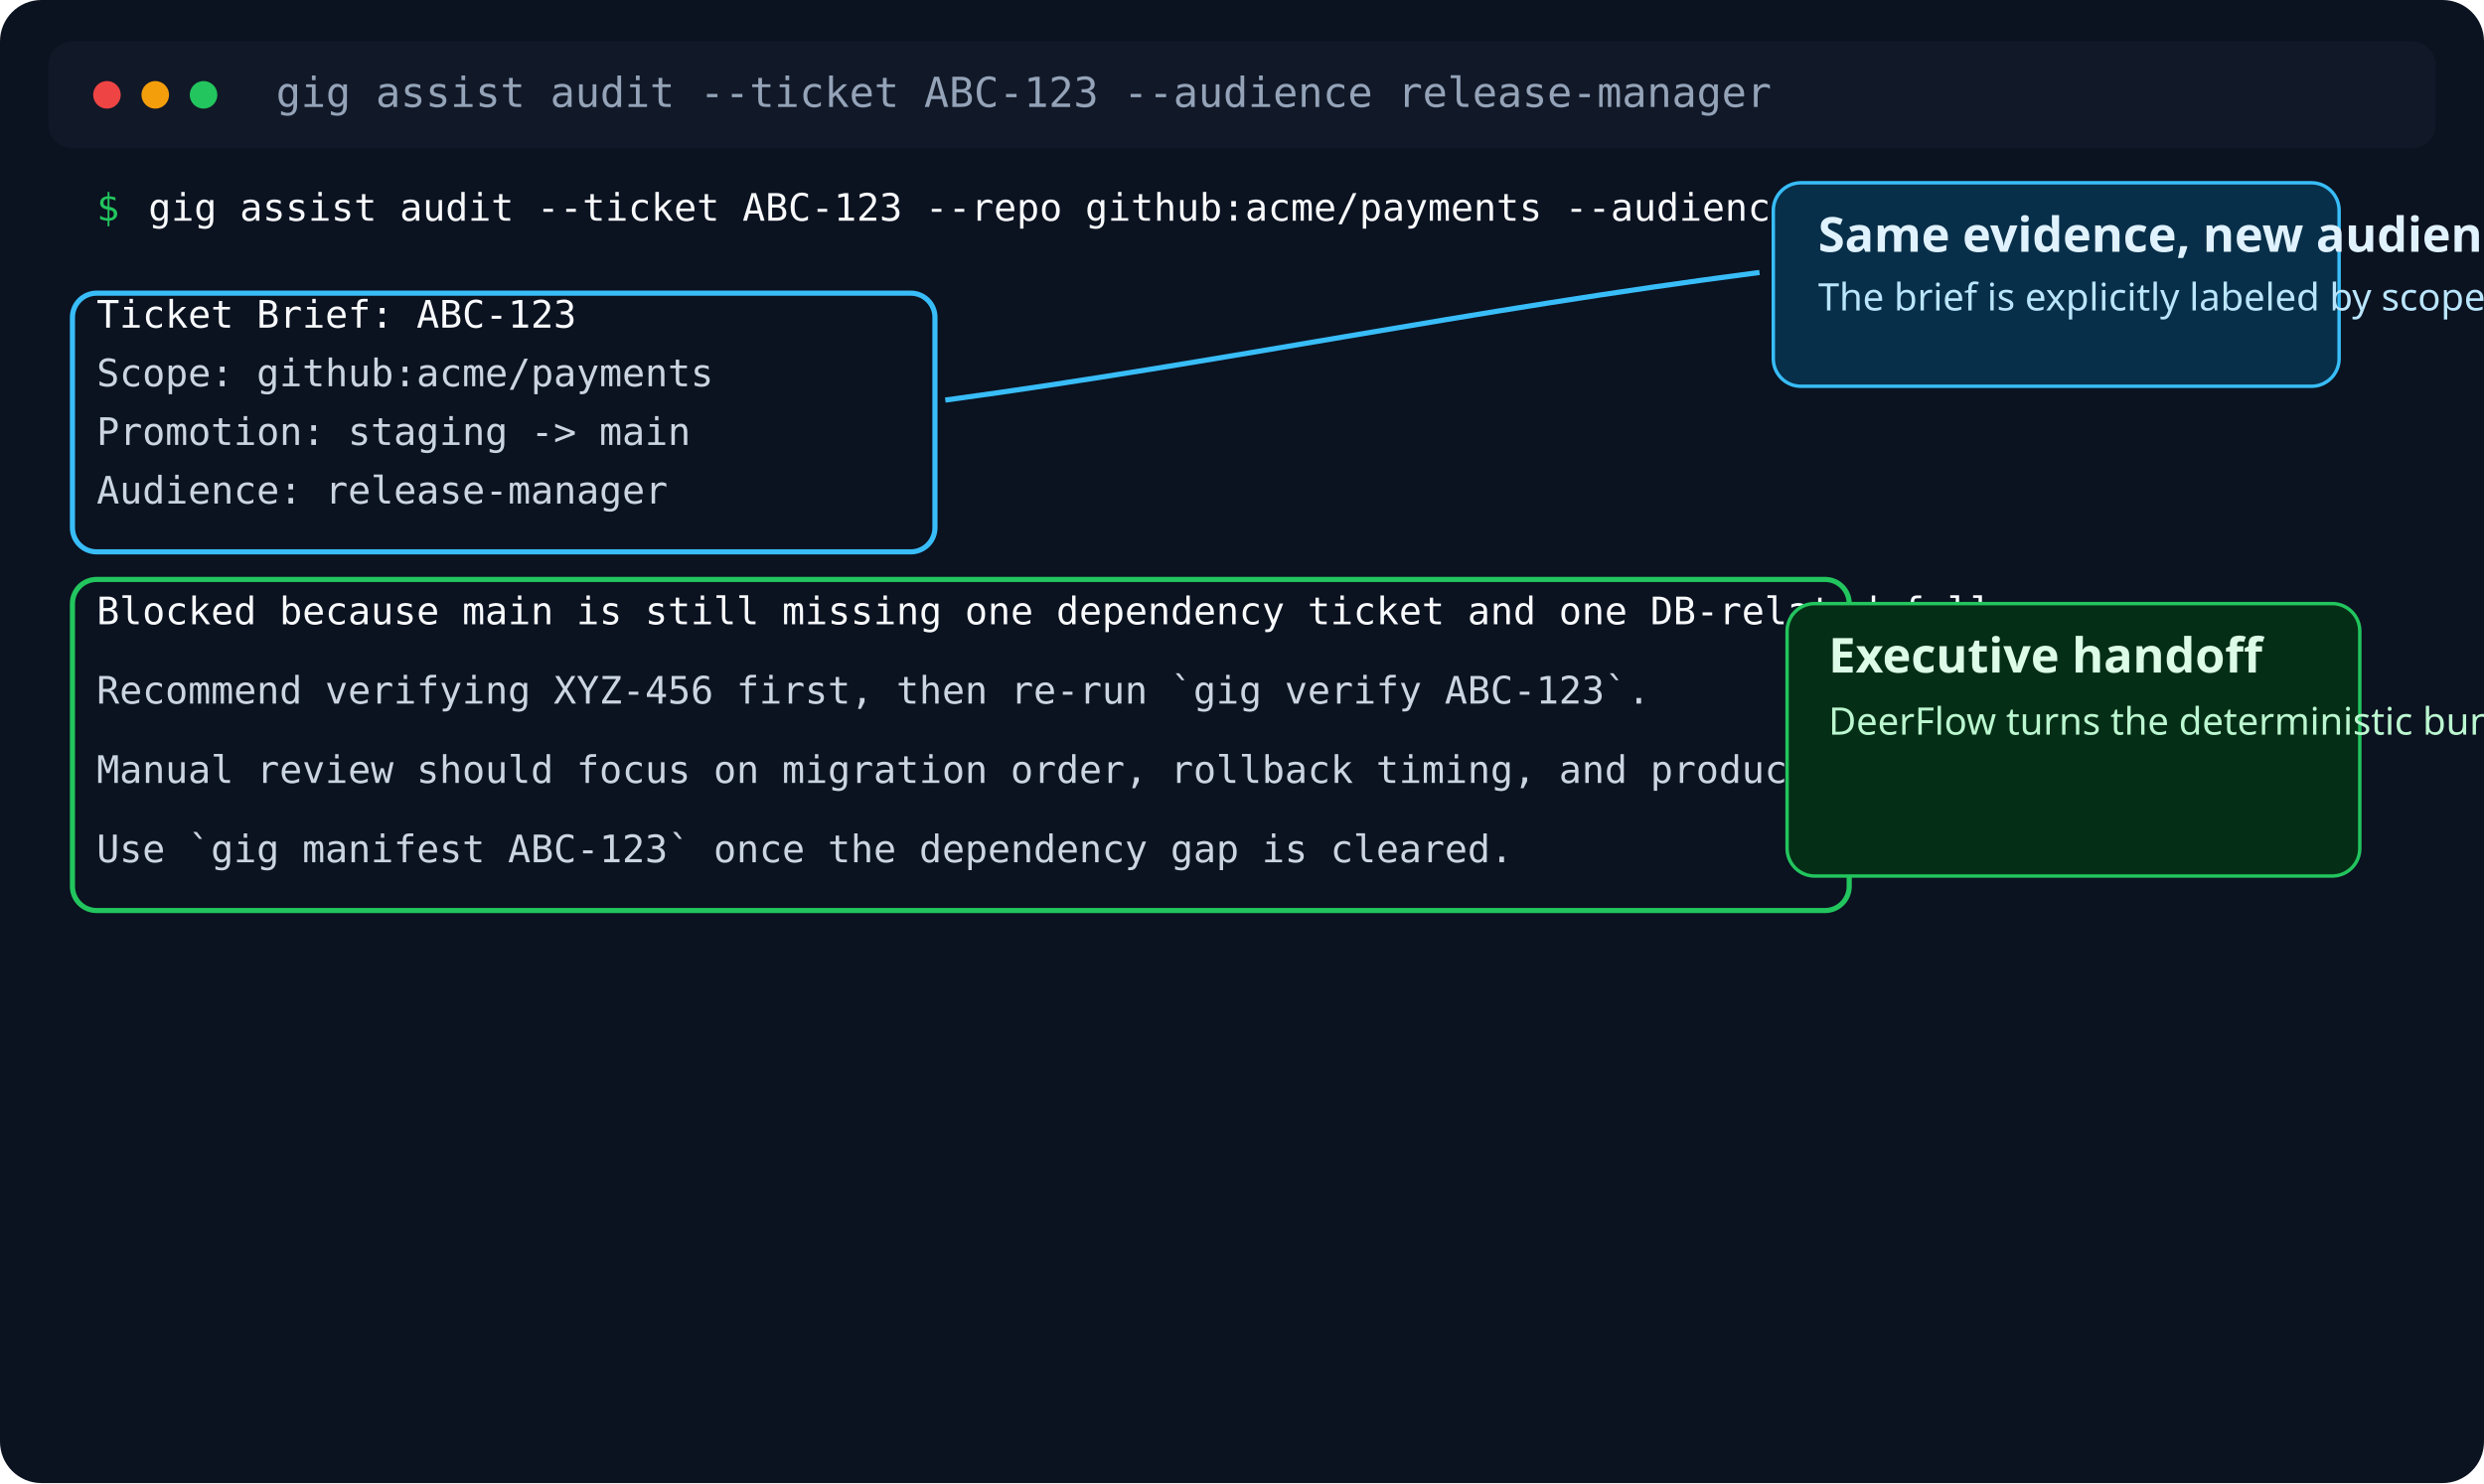
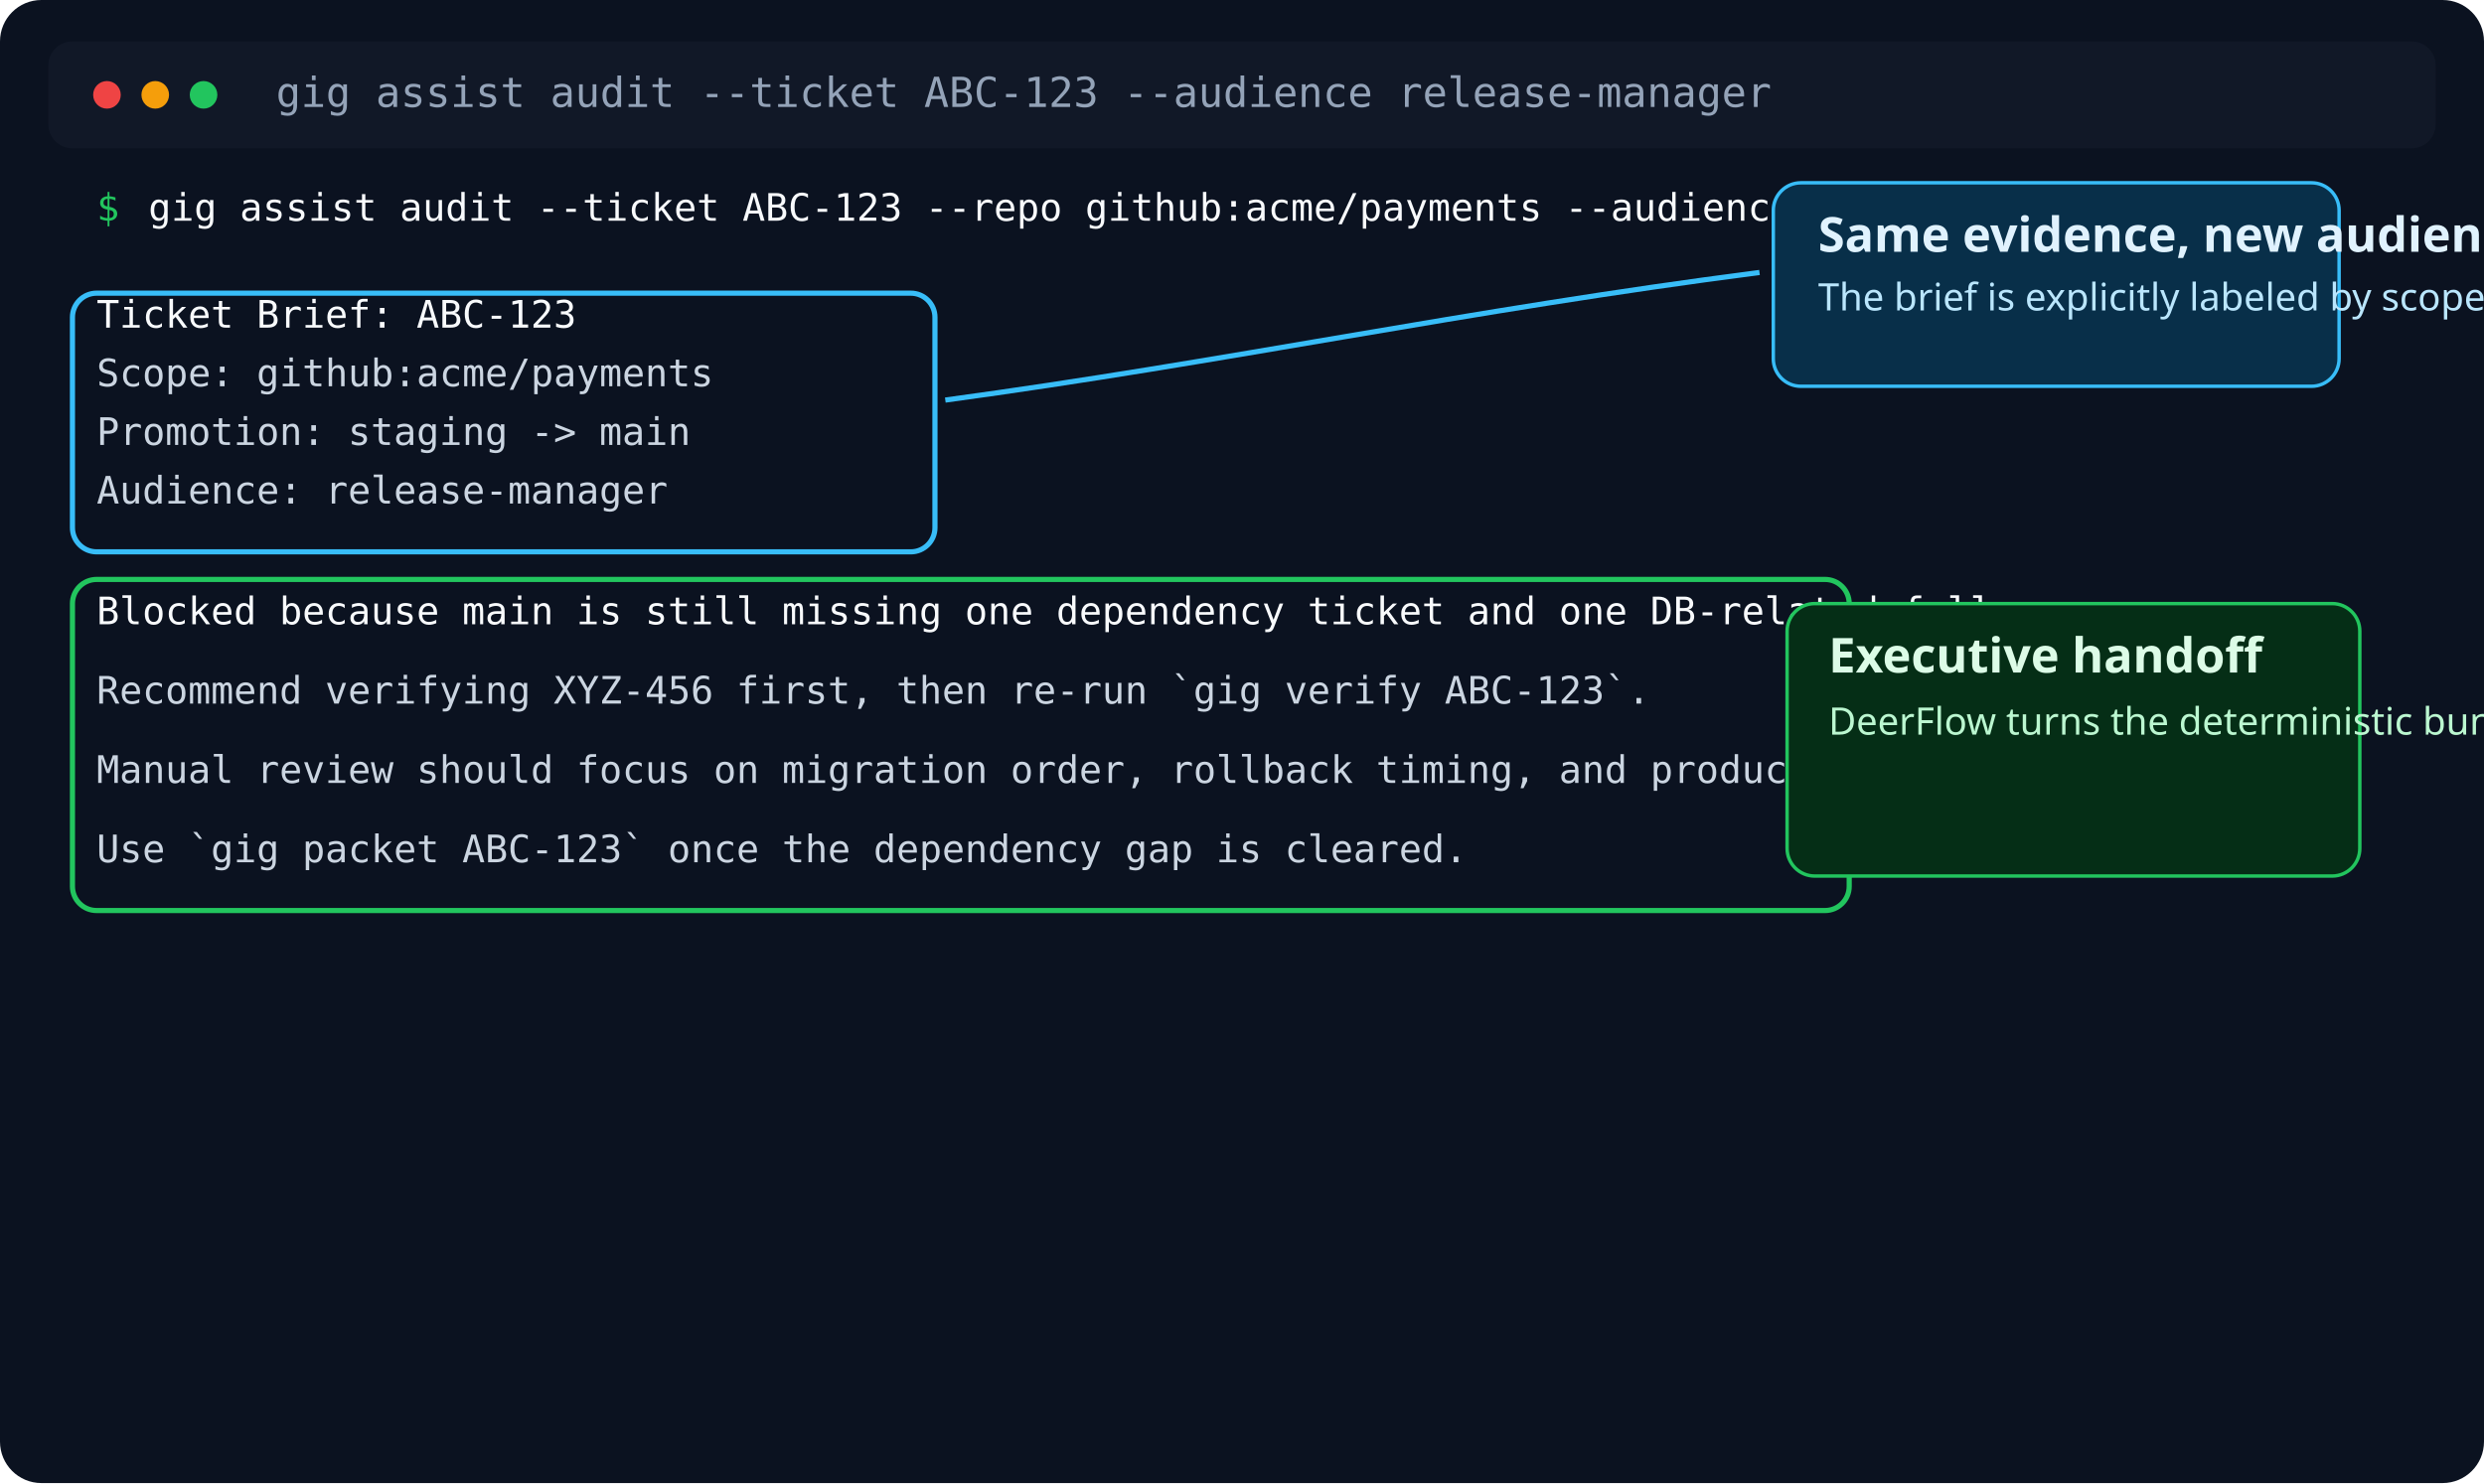
<svg xmlns="http://www.w3.org/2000/svg" width="1440" height="860" viewBox="0 0 1440 860" role="img" aria-labelledby="title desc">
  <rect width="1440" height="860" rx="24" fill="#0b1220" />
  <rect x="28" y="24" width="1384" height="62" rx="14" fill="#111827" />
  <circle cx="62" cy="55" r="8" fill="#ef4444" />
  <circle cx="90" cy="55" r="8" fill="#f59e0b" />
  <circle cx="118" cy="55" r="8" fill="#22c55e" />
  <text x="160" y="62" fill="#94a3b8" font-family="Menlo, Monaco, Consolas, monospace" font-size="24">gig assist audit --ticket ABC-123 --audience release-manager</text>
  <g font-family="Menlo, Monaco, Consolas, monospace" font-size="22">
    <text x="56" y="128" fill="#22c55e">$</text>
    <text x="86" y="128" fill="#f8fafc">gig assist audit --ticket ABC-123 --repo github:acme/payments --audience release-manager</text>
    <text x="56" y="190" fill="#f8fafc">Ticket Brief: ABC-123</text>
    <text x="56" y="224" fill="#cbd5e1">Scope: github:acme/payments</text>
    <text x="56" y="258" fill="#cbd5e1">Promotion: staging -&gt; main</text>
    <text x="56" y="292" fill="#cbd5e1">Audience: release-manager</text>
    <text x="56" y="362" fill="#f8fafc">Blocked because main is still missing one dependency ticket and one DB-related follow-up.</text>
    <text x="56" y="408" fill="#cbd5e1">Recommend verifying XYZ-456 first, then re-run `gig verify ABC-123`.</text>
    <text x="56" y="454" fill="#cbd5e1">Manual review should focus on migration order, rollback timing, and production deployment evidence.</text>
-     <text x="56" y="500" fill="#cbd5e1">Use `gig manifest ABC-123` once the dependency gap is cleared.</text>
+     <text x="56" y="500" fill="#cbd5e1">Use `gig packet ABC-123` once the dependency gap is cleared.</text>
  </g>
  <rect x="42" y="170" width="500" height="150" rx="14" fill="none" stroke="#38bdf8" stroke-width="3" />
  <rect x="42" y="336" width="1030" height="192" rx="14" fill="none" stroke="#22c55e" stroke-width="3" />
  <path d="M 548 232 C 710 210, 850 180, 1020 158" fill="none" stroke="#38bdf8" stroke-width="3" />
  <rect x="1028" y="106" width="328" height="118" rx="16" fill="#082f49" stroke="#38bdf8" stroke-width="2" />
  <text x="1054" y="146" fill="#e0f2fe" font-family="ui-sans-serif, system-ui, sans-serif" font-size="28" font-weight="700">Same evidence, new audience</text>
  <text x="1054" y="180" fill="#bae6fd" font-family="ui-sans-serif, system-ui, sans-serif" font-size="22">The brief is explicitly labeled by scope, promotion path, and audience.</text>
  <path d="M 1080 430 C 1160 424, 1220 420, 1276 410" fill="none" stroke="#22c55e" stroke-width="3" />
  <rect x="1036" y="350" width="332" height="158" rx="16" fill="#052e16" stroke="#22c55e" stroke-width="2" />
  <text x="1060" y="390" fill="#dcfce7" font-family="ui-sans-serif, system-ui, sans-serif" font-size="28" font-weight="700">Executive handoff</text>
  <text x="1060" y="426" fill="#bbf7d0" font-family="ui-sans-serif, system-ui, sans-serif" font-size="22">DeerFlow turns the deterministic bundle into a short next-step brief for QA, client, or release-manager readers.</text>
</svg>
